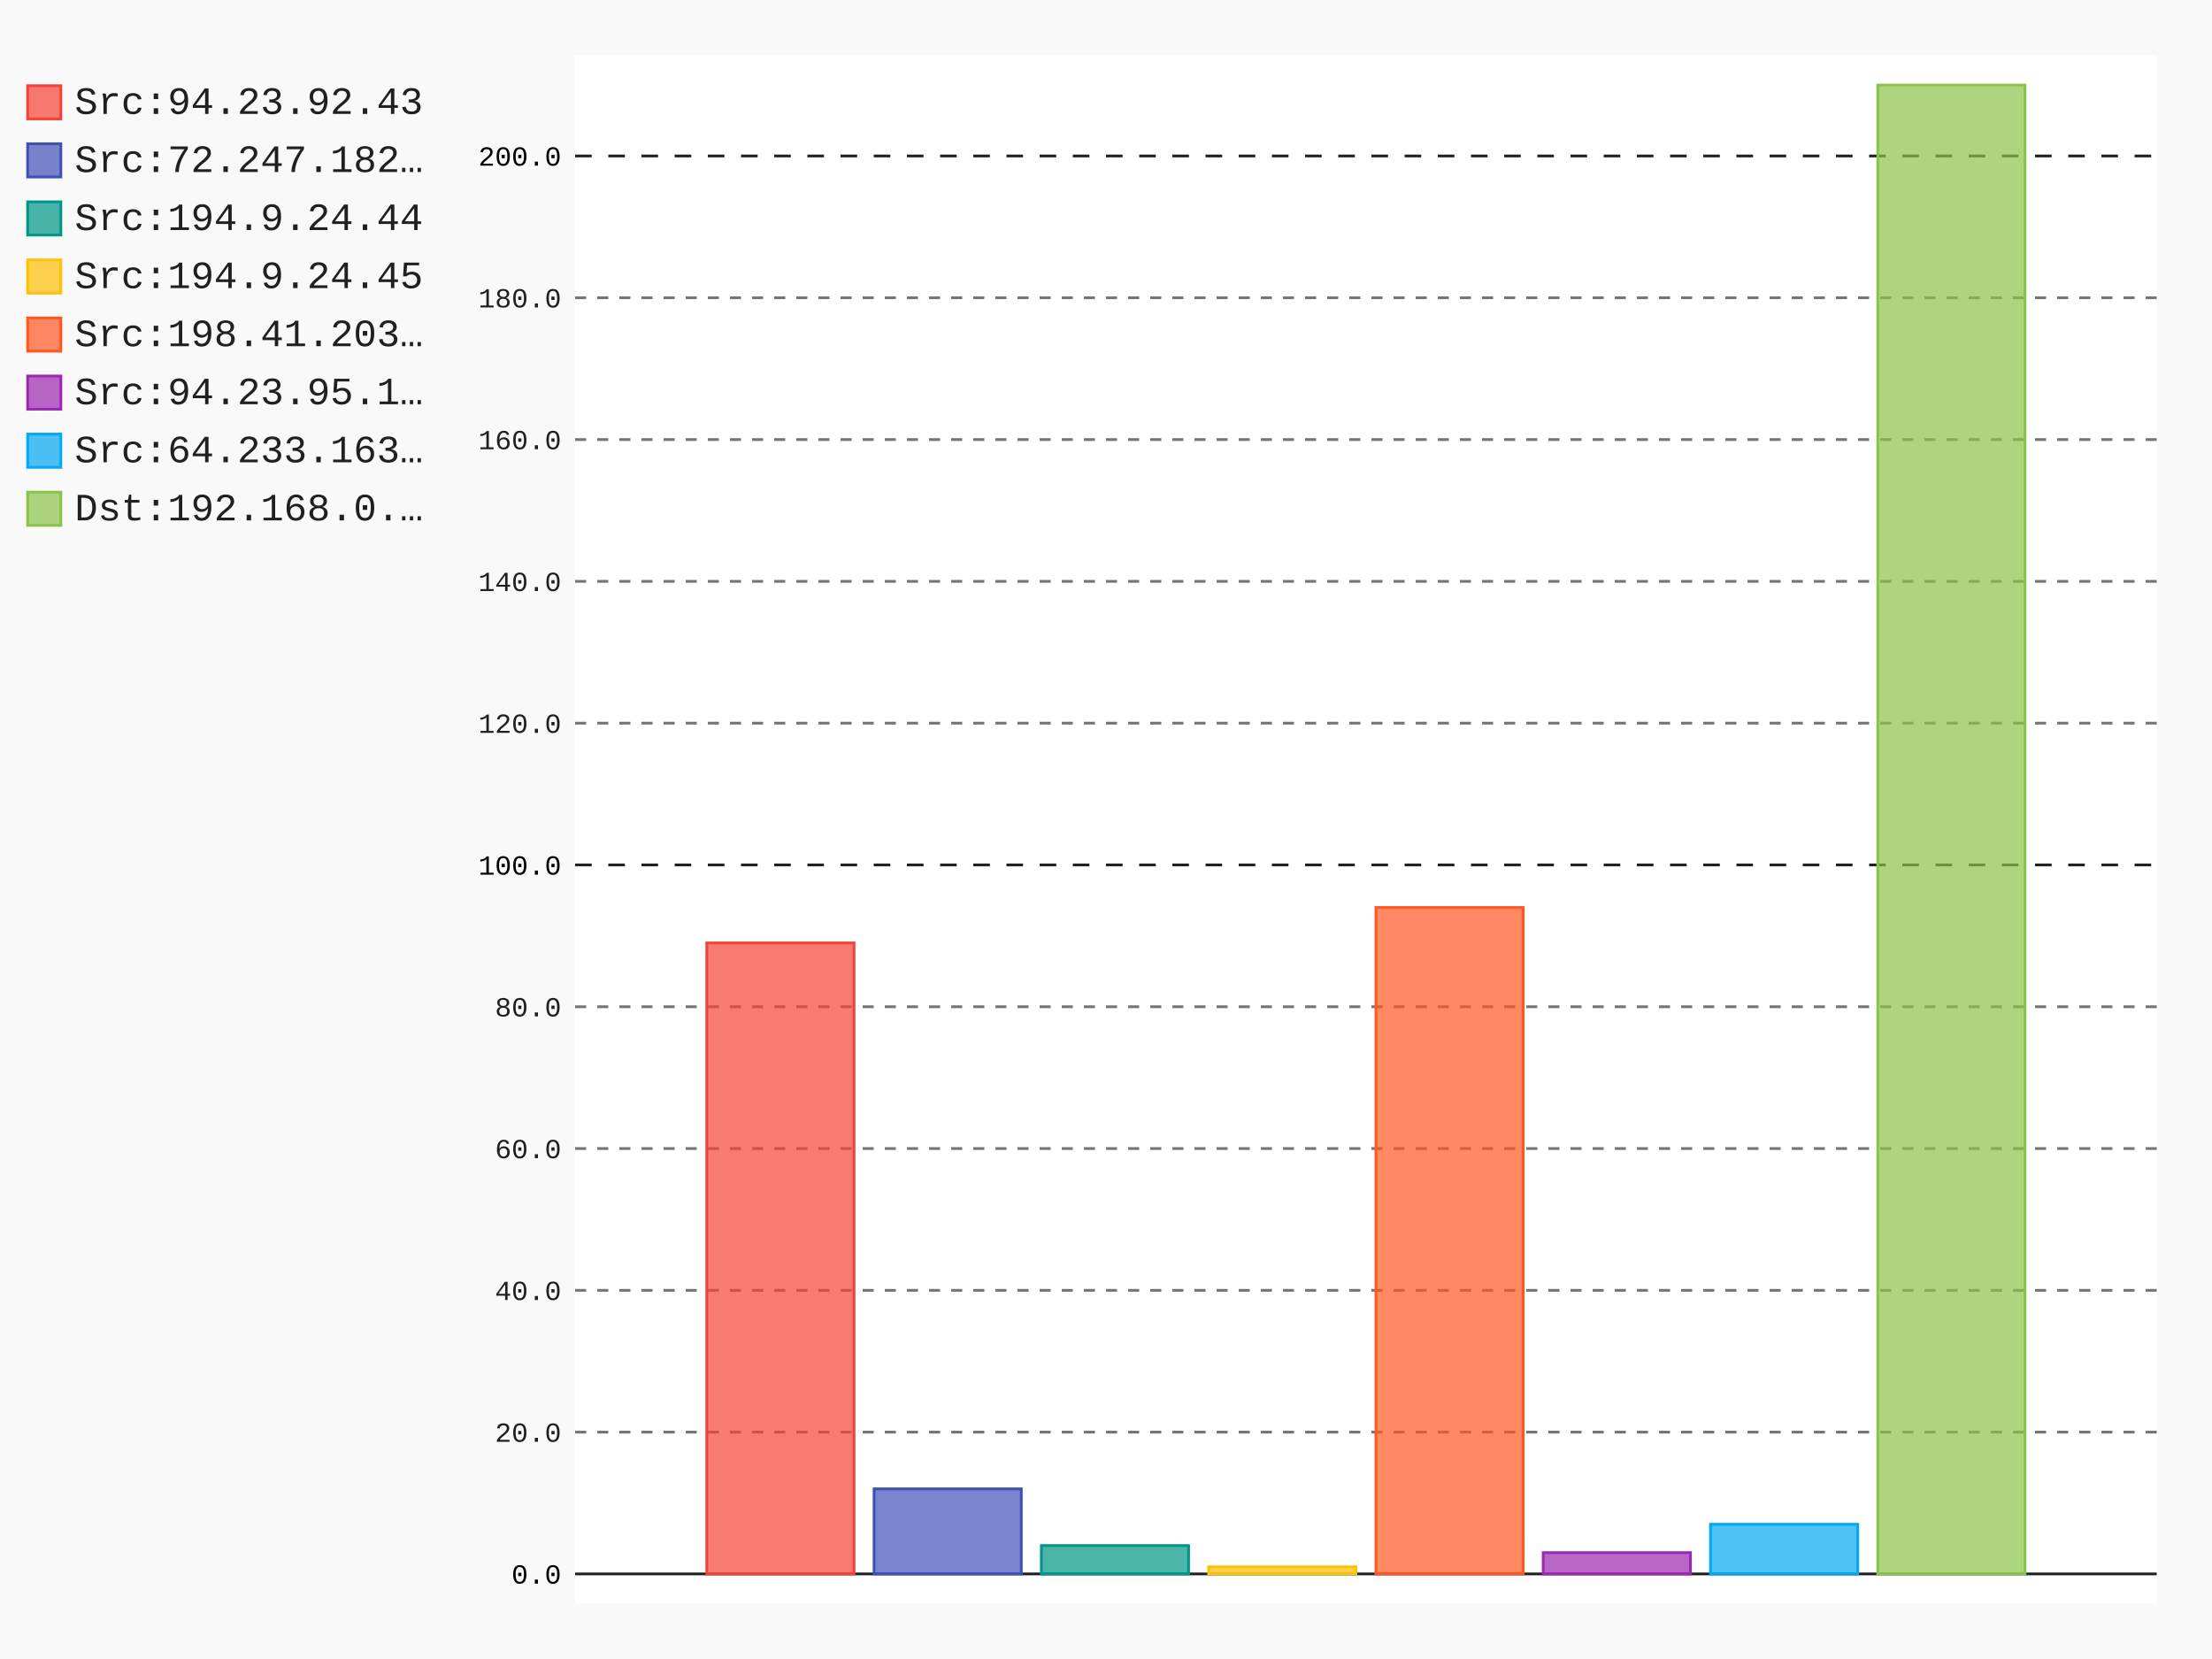
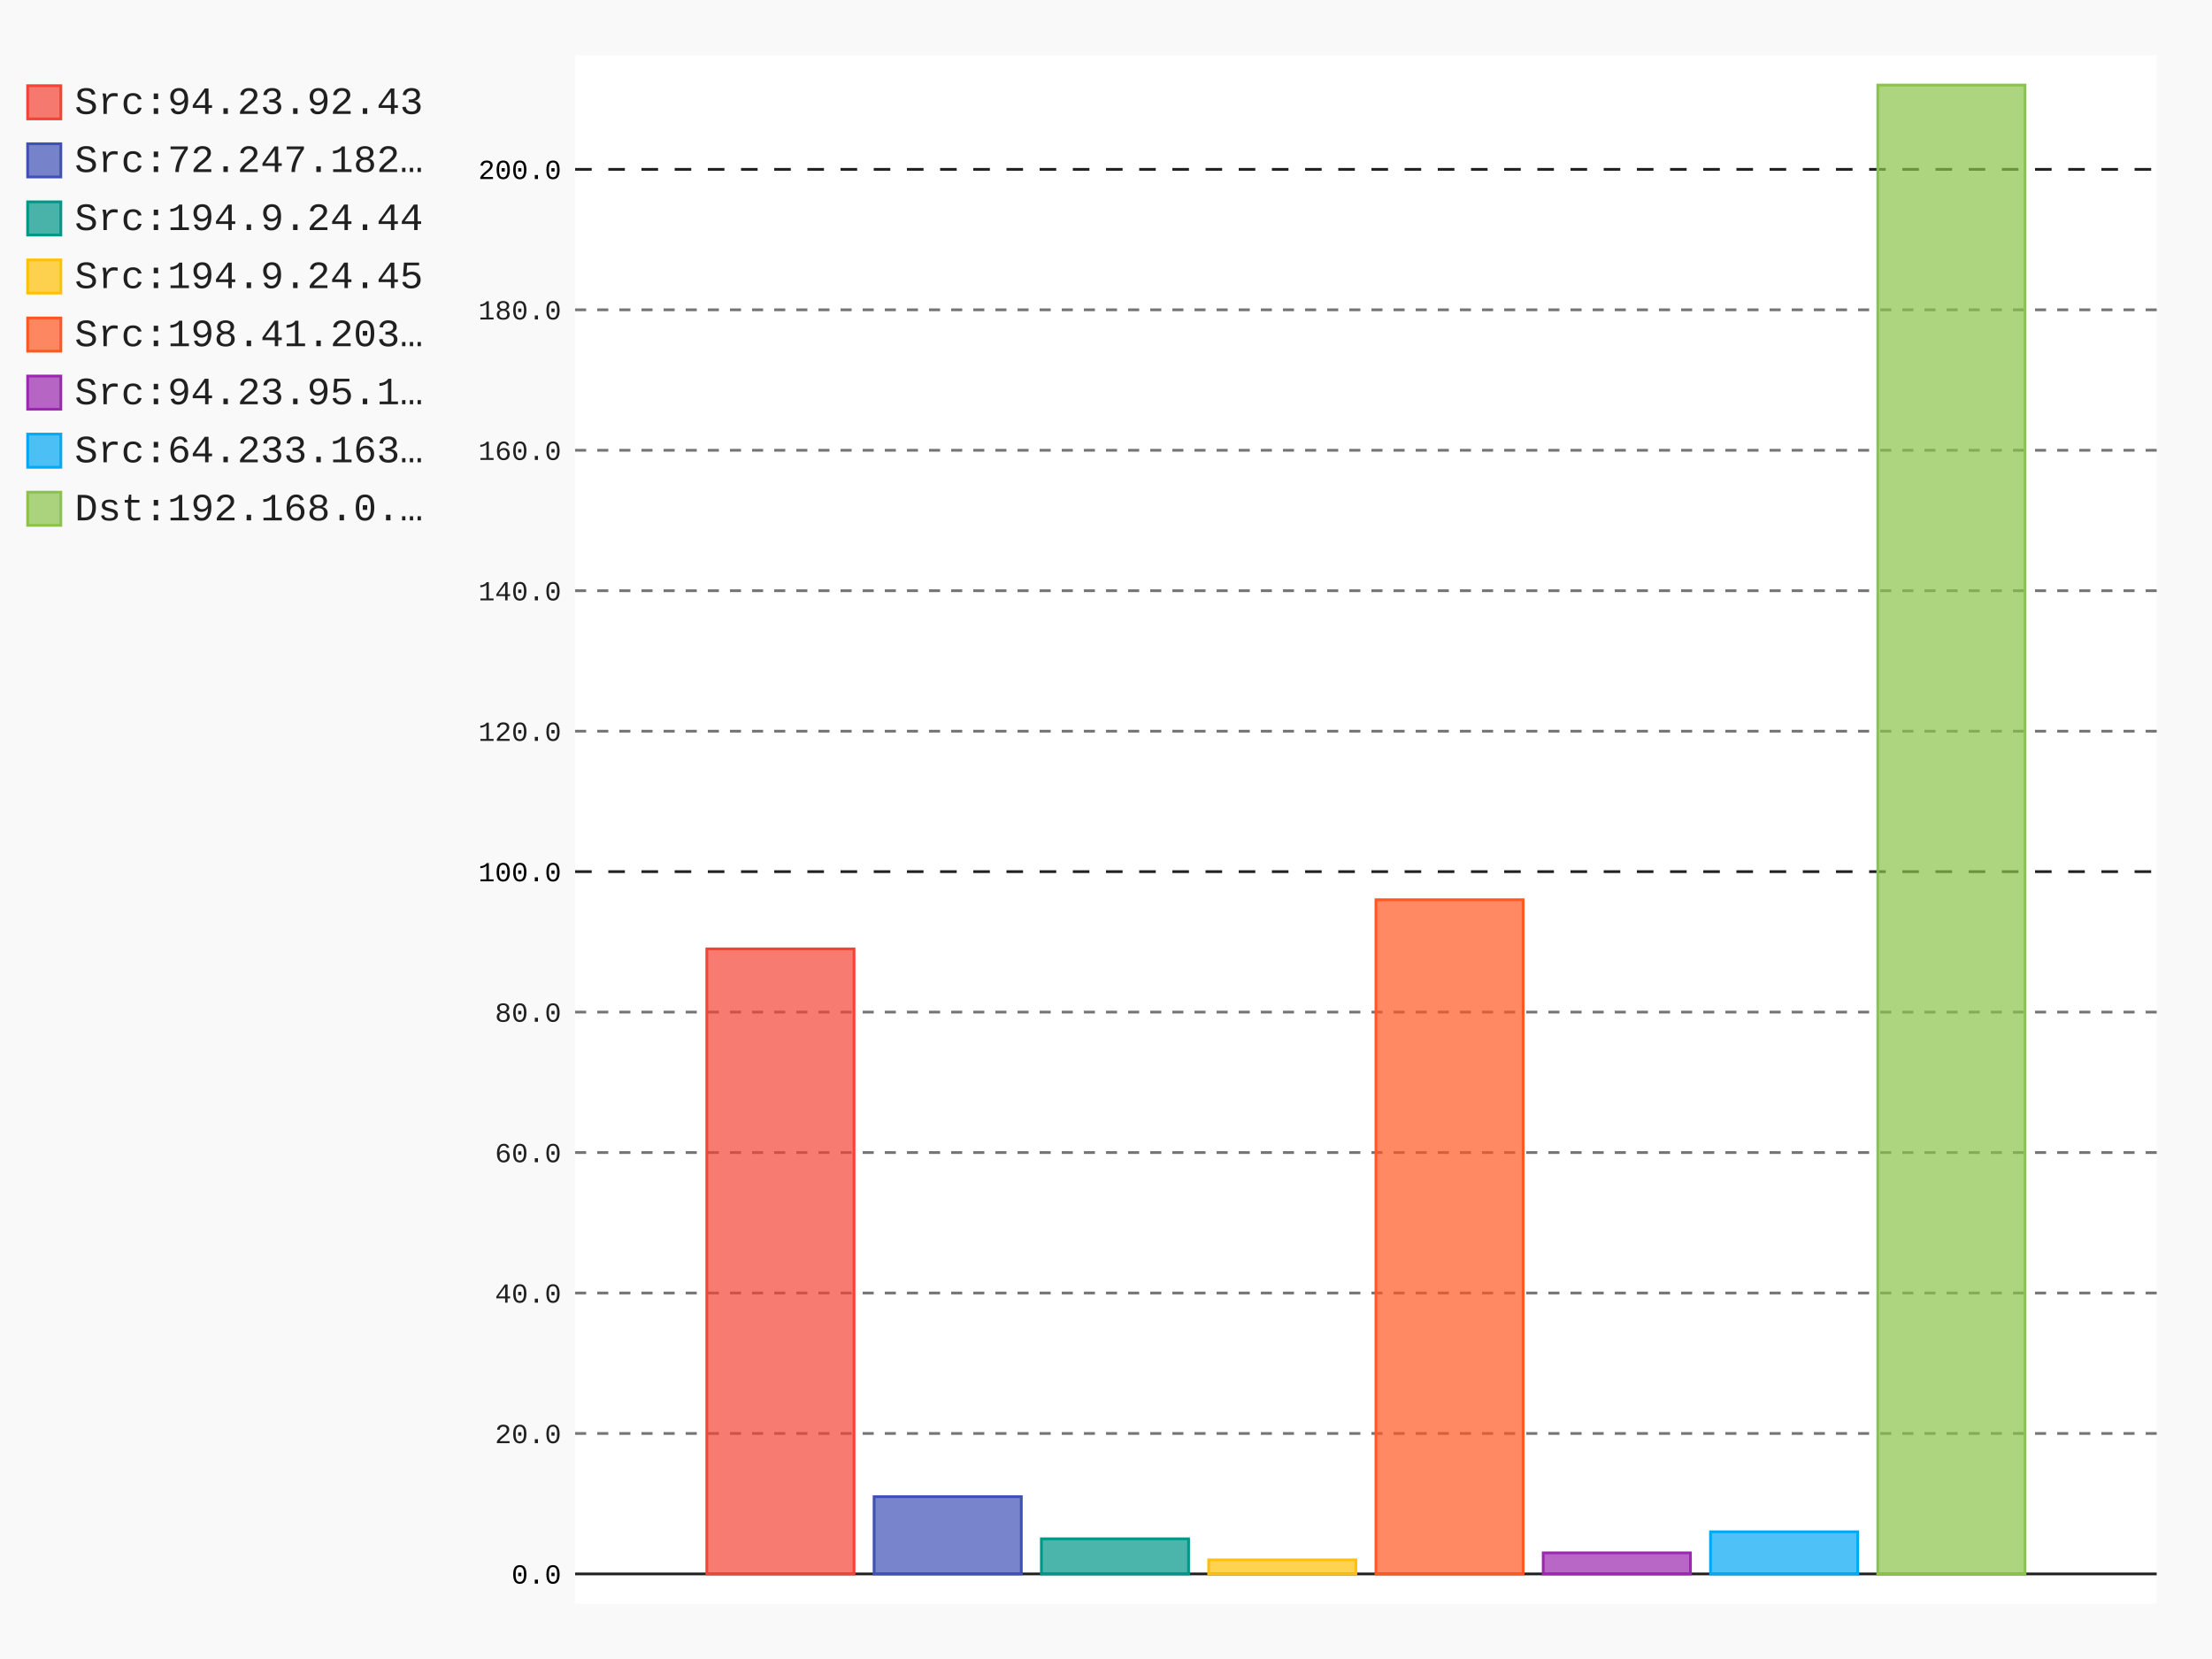
- <svg xmlns="http://www.w3.org/2000/svg" class="pygal-chart" id="chart-15924c30-e845-4694-9224-784fd136171e" viewBox="0 0 800 600">
+ <svg xmlns="http://www.w3.org/2000/svg" class="pygal-chart" id="chart-45ceec1c-c690-4c15-b308-052a7a1f8a95" viewBox="0 0 800 600">
  <defs>
-     <style type="text/css">#chart-15924c30-e845-4694-9224-784fd136171e{-webkit-user-select:none;-webkit-font-smoothing:antialiased;font-family:Consolas,"Liberation Mono",Menlo,Courier,monospace}#chart-15924c30-e845-4694-9224-784fd136171e .title{font-family:Consolas,"Liberation Mono",Menlo,Courier,monospace;font-size:16px}#chart-15924c30-e845-4694-9224-784fd136171e .legends .legend text{font-family:Consolas,"Liberation Mono",Menlo,Courier,monospace;font-size:14px}#chart-15924c30-e845-4694-9224-784fd136171e .axis text{font-family:Consolas,"Liberation Mono",Menlo,Courier,monospace;font-size:10px}#chart-15924c30-e845-4694-9224-784fd136171e .axis text.major{font-family:Consolas,"Liberation Mono",Menlo,Courier,monospace;font-size:10px}#chart-15924c30-e845-4694-9224-784fd136171e .text-overlay text.value{font-family:Consolas,"Liberation Mono",Menlo,Courier,monospace;font-size:16px}#chart-15924c30-e845-4694-9224-784fd136171e .text-overlay text.label{font-family:Consolas,"Liberation Mono",Menlo,Courier,monospace;font-size:10px}#chart-15924c30-e845-4694-9224-784fd136171e .tooltip{font-family:Consolas,"Liberation Mono",Menlo,Courier,monospace;font-size:14px}#chart-15924c30-e845-4694-9224-784fd136171e text.no_data{font-family:Consolas,"Liberation Mono",Menlo,Courier,monospace;font-size:64px}
- #chart-15924c30-e845-4694-9224-784fd136171e{background-color:rgba(249,249,249,1)}#chart-15924c30-e845-4694-9224-784fd136171e path,#chart-15924c30-e845-4694-9224-784fd136171e line,#chart-15924c30-e845-4694-9224-784fd136171e rect,#chart-15924c30-e845-4694-9224-784fd136171e circle{-webkit-transition:150ms;-moz-transition:150ms;transition:150ms}#chart-15924c30-e845-4694-9224-784fd136171e .graph &gt; .background{fill:rgba(249,249,249,1)}#chart-15924c30-e845-4694-9224-784fd136171e .plot &gt; .background{fill:rgba(255,255,255,1)}#chart-15924c30-e845-4694-9224-784fd136171e .graph{fill:rgba(0,0,0,.87)}#chart-15924c30-e845-4694-9224-784fd136171e text.no_data{fill:rgba(0,0,0,1)}#chart-15924c30-e845-4694-9224-784fd136171e .title{fill:rgba(0,0,0,1)}#chart-15924c30-e845-4694-9224-784fd136171e .legends .legend text{fill:rgba(0,0,0,.87)}#chart-15924c30-e845-4694-9224-784fd136171e .legends .legend:hover text{fill:rgba(0,0,0,1)}#chart-15924c30-e845-4694-9224-784fd136171e .axis .line{stroke:rgba(0,0,0,1)}#chart-15924c30-e845-4694-9224-784fd136171e .axis .guide.line{stroke:rgba(0,0,0,.54)}#chart-15924c30-e845-4694-9224-784fd136171e .axis .major.line{stroke:rgba(0,0,0,.87)}#chart-15924c30-e845-4694-9224-784fd136171e .axis text.major{fill:rgba(0,0,0,1)}#chart-15924c30-e845-4694-9224-784fd136171e .axis.y .guides:hover .guide.line,#chart-15924c30-e845-4694-9224-784fd136171e .line-graph .axis.x .guides:hover .guide.line,#chart-15924c30-e845-4694-9224-784fd136171e .stackedline-graph .axis.x .guides:hover .guide.line,#chart-15924c30-e845-4694-9224-784fd136171e .xy-graph .axis.x .guides:hover .guide.line{stroke:rgba(0,0,0,1)}#chart-15924c30-e845-4694-9224-784fd136171e .axis .guides:hover text{fill:rgba(0,0,0,1)}#chart-15924c30-e845-4694-9224-784fd136171e .reactive{fill-opacity:.7}#chart-15924c30-e845-4694-9224-784fd136171e .ci{stroke:rgba(0,0,0,.87)}#chart-15924c30-e845-4694-9224-784fd136171e .reactive.active,#chart-15924c30-e845-4694-9224-784fd136171e .active .reactive{fill-opacity:.8;stroke-width:4}#chart-15924c30-e845-4694-9224-784fd136171e .series text{fill:rgba(0,0,0,1)}#chart-15924c30-e845-4694-9224-784fd136171e .tooltip rect{fill:rgba(255,255,255,1);stroke:rgba(0,0,0,1);-webkit-transition:opacity 150ms;-moz-transition:opacity 150ms;transition:opacity 150ms}#chart-15924c30-e845-4694-9224-784fd136171e .tooltip .label{fill:rgba(0,0,0,.87)}#chart-15924c30-e845-4694-9224-784fd136171e .tooltip .label{fill:rgba(0,0,0,.87)}#chart-15924c30-e845-4694-9224-784fd136171e .tooltip .legend{font-size:.8em;fill:rgba(0,0,0,.54)}#chart-15924c30-e845-4694-9224-784fd136171e .tooltip .x_label{font-size:.6em;fill:rgba(0,0,0,1)}#chart-15924c30-e845-4694-9224-784fd136171e .tooltip .xlink{font-size:.5em;text-decoration:underline}#chart-15924c30-e845-4694-9224-784fd136171e .tooltip .value{font-size:1.5em}#chart-15924c30-e845-4694-9224-784fd136171e .map-element{fill:rgba(255,255,255,1);stroke:rgba(0,0,0,.54) !important}#chart-15924c30-e845-4694-9224-784fd136171e .map-element .reactive{fill-opacity:inherit}#chart-15924c30-e845-4694-9224-784fd136171e .color-0,#chart-15924c30-e845-4694-9224-784fd136171e .color-0 a:visited{stroke:#F44336;fill:#F44336}#chart-15924c30-e845-4694-9224-784fd136171e .color-1,#chart-15924c30-e845-4694-9224-784fd136171e .color-1 a:visited{stroke:#3F51B5;fill:#3F51B5}#chart-15924c30-e845-4694-9224-784fd136171e .color-2,#chart-15924c30-e845-4694-9224-784fd136171e .color-2 a:visited{stroke:#009688;fill:#009688}#chart-15924c30-e845-4694-9224-784fd136171e .color-3,#chart-15924c30-e845-4694-9224-784fd136171e .color-3 a:visited{stroke:#FFC107;fill:#FFC107}#chart-15924c30-e845-4694-9224-784fd136171e .color-4,#chart-15924c30-e845-4694-9224-784fd136171e .color-4 a:visited{stroke:#FF5722;fill:#FF5722}#chart-15924c30-e845-4694-9224-784fd136171e .color-5,#chart-15924c30-e845-4694-9224-784fd136171e .color-5 a:visited{stroke:#9C27B0;fill:#9C27B0}#chart-15924c30-e845-4694-9224-784fd136171e .color-6,#chart-15924c30-e845-4694-9224-784fd136171e .color-6 a:visited{stroke:#03A9F4;fill:#03A9F4}#chart-15924c30-e845-4694-9224-784fd136171e .color-7,#chart-15924c30-e845-4694-9224-784fd136171e .color-7 a:visited{stroke:#8BC34A;fill:#8BC34A}#chart-15924c30-e845-4694-9224-784fd136171e .text-overlay .color-0 text{fill:black}#chart-15924c30-e845-4694-9224-784fd136171e .text-overlay .color-1 text{fill:black}#chart-15924c30-e845-4694-9224-784fd136171e .text-overlay .color-2 text{fill:black}#chart-15924c30-e845-4694-9224-784fd136171e .text-overlay .color-3 text{fill:black}#chart-15924c30-e845-4694-9224-784fd136171e .text-overlay .color-4 text{fill:black}#chart-15924c30-e845-4694-9224-784fd136171e .text-overlay .color-5 text{fill:black}#chart-15924c30-e845-4694-9224-784fd136171e .text-overlay .color-6 text{fill:black}#chart-15924c30-e845-4694-9224-784fd136171e .text-overlay .color-7 text{fill:black}
- #chart-15924c30-e845-4694-9224-784fd136171e text.no_data{text-anchor:middle}#chart-15924c30-e845-4694-9224-784fd136171e .guide.line{fill:none}#chart-15924c30-e845-4694-9224-784fd136171e .centered{text-anchor:middle}#chart-15924c30-e845-4694-9224-784fd136171e .title{text-anchor:middle}#chart-15924c30-e845-4694-9224-784fd136171e .legends .legend text{fill-opacity:1}#chart-15924c30-e845-4694-9224-784fd136171e .axis.x text{text-anchor:middle}#chart-15924c30-e845-4694-9224-784fd136171e .axis.x:not(.web) text[transform]{text-anchor:start}#chart-15924c30-e845-4694-9224-784fd136171e .axis.x:not(.web) text[transform].backwards{text-anchor:end}#chart-15924c30-e845-4694-9224-784fd136171e .axis.y text{text-anchor:end}#chart-15924c30-e845-4694-9224-784fd136171e .axis.y text[transform].backwards{text-anchor:start}#chart-15924c30-e845-4694-9224-784fd136171e .axis.y2 text{text-anchor:start}#chart-15924c30-e845-4694-9224-784fd136171e .axis.y2 text[transform].backwards{text-anchor:end}#chart-15924c30-e845-4694-9224-784fd136171e .axis .guide.line{stroke-dasharray:4,4}#chart-15924c30-e845-4694-9224-784fd136171e .axis .major.guide.line{stroke-dasharray:6,6}#chart-15924c30-e845-4694-9224-784fd136171e .horizontal .axis.y .guide.line,#chart-15924c30-e845-4694-9224-784fd136171e .horizontal .axis.y2 .guide.line,#chart-15924c30-e845-4694-9224-784fd136171e .vertical .axis.x .guide.line{opacity:0}#chart-15924c30-e845-4694-9224-784fd136171e .horizontal .axis.always_show .guide.line,#chart-15924c30-e845-4694-9224-784fd136171e .vertical .axis.always_show .guide.line{opacity:1 !important}#chart-15924c30-e845-4694-9224-784fd136171e .axis.y .guides:hover .guide.line,#chart-15924c30-e845-4694-9224-784fd136171e .axis.y2 .guides:hover .guide.line,#chart-15924c30-e845-4694-9224-784fd136171e .axis.x .guides:hover .guide.line{opacity:1}#chart-15924c30-e845-4694-9224-784fd136171e .axis .guides:hover text{opacity:1}#chart-15924c30-e845-4694-9224-784fd136171e .nofill{fill:none}#chart-15924c30-e845-4694-9224-784fd136171e .subtle-fill{fill-opacity:.2}#chart-15924c30-e845-4694-9224-784fd136171e .dot{stroke-width:1px;fill-opacity:1}#chart-15924c30-e845-4694-9224-784fd136171e .dot.active{stroke-width:5px}#chart-15924c30-e845-4694-9224-784fd136171e .dot.negative{fill:transparent}#chart-15924c30-e845-4694-9224-784fd136171e text,#chart-15924c30-e845-4694-9224-784fd136171e tspan{stroke:none !important}#chart-15924c30-e845-4694-9224-784fd136171e .series text.active{opacity:1}#chart-15924c30-e845-4694-9224-784fd136171e .tooltip rect{fill-opacity:.95;stroke-width:.5}#chart-15924c30-e845-4694-9224-784fd136171e .tooltip text{fill-opacity:1}#chart-15924c30-e845-4694-9224-784fd136171e .showable{visibility:hidden}#chart-15924c30-e845-4694-9224-784fd136171e .showable.shown{visibility:visible}</style>
+     <style type="text/css">#chart-45ceec1c-c690-4c15-b308-052a7a1f8a95{-webkit-user-select:none;-webkit-font-smoothing:antialiased;font-family:Consolas,"Liberation Mono",Menlo,Courier,monospace}#chart-45ceec1c-c690-4c15-b308-052a7a1f8a95 .title{font-family:Consolas,"Liberation Mono",Menlo,Courier,monospace;font-size:16px}#chart-45ceec1c-c690-4c15-b308-052a7a1f8a95 .legends .legend text{font-family:Consolas,"Liberation Mono",Menlo,Courier,monospace;font-size:14px}#chart-45ceec1c-c690-4c15-b308-052a7a1f8a95 .axis text{font-family:Consolas,"Liberation Mono",Menlo,Courier,monospace;font-size:10px}#chart-45ceec1c-c690-4c15-b308-052a7a1f8a95 .axis text.major{font-family:Consolas,"Liberation Mono",Menlo,Courier,monospace;font-size:10px}#chart-45ceec1c-c690-4c15-b308-052a7a1f8a95 .text-overlay text.value{font-family:Consolas,"Liberation Mono",Menlo,Courier,monospace;font-size:16px}#chart-45ceec1c-c690-4c15-b308-052a7a1f8a95 .text-overlay text.label{font-family:Consolas,"Liberation Mono",Menlo,Courier,monospace;font-size:10px}#chart-45ceec1c-c690-4c15-b308-052a7a1f8a95 .tooltip{font-family:Consolas,"Liberation Mono",Menlo,Courier,monospace;font-size:14px}#chart-45ceec1c-c690-4c15-b308-052a7a1f8a95 text.no_data{font-family:Consolas,"Liberation Mono",Menlo,Courier,monospace;font-size:64px}
+ #chart-45ceec1c-c690-4c15-b308-052a7a1f8a95{background-color:rgba(249,249,249,1)}#chart-45ceec1c-c690-4c15-b308-052a7a1f8a95 path,#chart-45ceec1c-c690-4c15-b308-052a7a1f8a95 line,#chart-45ceec1c-c690-4c15-b308-052a7a1f8a95 rect,#chart-45ceec1c-c690-4c15-b308-052a7a1f8a95 circle{-webkit-transition:150ms;-moz-transition:150ms;transition:150ms}#chart-45ceec1c-c690-4c15-b308-052a7a1f8a95 .graph &gt; .background{fill:rgba(249,249,249,1)}#chart-45ceec1c-c690-4c15-b308-052a7a1f8a95 .plot &gt; .background{fill:rgba(255,255,255,1)}#chart-45ceec1c-c690-4c15-b308-052a7a1f8a95 .graph{fill:rgba(0,0,0,.87)}#chart-45ceec1c-c690-4c15-b308-052a7a1f8a95 text.no_data{fill:rgba(0,0,0,1)}#chart-45ceec1c-c690-4c15-b308-052a7a1f8a95 .title{fill:rgba(0,0,0,1)}#chart-45ceec1c-c690-4c15-b308-052a7a1f8a95 .legends .legend text{fill:rgba(0,0,0,.87)}#chart-45ceec1c-c690-4c15-b308-052a7a1f8a95 .legends .legend:hover text{fill:rgba(0,0,0,1)}#chart-45ceec1c-c690-4c15-b308-052a7a1f8a95 .axis .line{stroke:rgba(0,0,0,1)}#chart-45ceec1c-c690-4c15-b308-052a7a1f8a95 .axis .guide.line{stroke:rgba(0,0,0,.54)}#chart-45ceec1c-c690-4c15-b308-052a7a1f8a95 .axis .major.line{stroke:rgba(0,0,0,.87)}#chart-45ceec1c-c690-4c15-b308-052a7a1f8a95 .axis text.major{fill:rgba(0,0,0,1)}#chart-45ceec1c-c690-4c15-b308-052a7a1f8a95 .axis.y .guides:hover .guide.line,#chart-45ceec1c-c690-4c15-b308-052a7a1f8a95 .line-graph .axis.x .guides:hover .guide.line,#chart-45ceec1c-c690-4c15-b308-052a7a1f8a95 .stackedline-graph .axis.x .guides:hover .guide.line,#chart-45ceec1c-c690-4c15-b308-052a7a1f8a95 .xy-graph .axis.x .guides:hover .guide.line{stroke:rgba(0,0,0,1)}#chart-45ceec1c-c690-4c15-b308-052a7a1f8a95 .axis .guides:hover text{fill:rgba(0,0,0,1)}#chart-45ceec1c-c690-4c15-b308-052a7a1f8a95 .reactive{fill-opacity:.7}#chart-45ceec1c-c690-4c15-b308-052a7a1f8a95 .ci{stroke:rgba(0,0,0,.87)}#chart-45ceec1c-c690-4c15-b308-052a7a1f8a95 .reactive.active,#chart-45ceec1c-c690-4c15-b308-052a7a1f8a95 .active .reactive{fill-opacity:.8;stroke-width:4}#chart-45ceec1c-c690-4c15-b308-052a7a1f8a95 .series text{fill:rgba(0,0,0,1)}#chart-45ceec1c-c690-4c15-b308-052a7a1f8a95 .tooltip rect{fill:rgba(255,255,255,1);stroke:rgba(0,0,0,1);-webkit-transition:opacity 150ms;-moz-transition:opacity 150ms;transition:opacity 150ms}#chart-45ceec1c-c690-4c15-b308-052a7a1f8a95 .tooltip .label{fill:rgba(0,0,0,.87)}#chart-45ceec1c-c690-4c15-b308-052a7a1f8a95 .tooltip .label{fill:rgba(0,0,0,.87)}#chart-45ceec1c-c690-4c15-b308-052a7a1f8a95 .tooltip .legend{font-size:.8em;fill:rgba(0,0,0,.54)}#chart-45ceec1c-c690-4c15-b308-052a7a1f8a95 .tooltip .x_label{font-size:.6em;fill:rgba(0,0,0,1)}#chart-45ceec1c-c690-4c15-b308-052a7a1f8a95 .tooltip .xlink{font-size:.5em;text-decoration:underline}#chart-45ceec1c-c690-4c15-b308-052a7a1f8a95 .tooltip .value{font-size:1.5em}#chart-45ceec1c-c690-4c15-b308-052a7a1f8a95 .map-element{fill:rgba(255,255,255,1);stroke:rgba(0,0,0,.54) !important}#chart-45ceec1c-c690-4c15-b308-052a7a1f8a95 .map-element .reactive{fill-opacity:inherit}#chart-45ceec1c-c690-4c15-b308-052a7a1f8a95 .color-0,#chart-45ceec1c-c690-4c15-b308-052a7a1f8a95 .color-0 a:visited{stroke:#F44336;fill:#F44336}#chart-45ceec1c-c690-4c15-b308-052a7a1f8a95 .color-1,#chart-45ceec1c-c690-4c15-b308-052a7a1f8a95 .color-1 a:visited{stroke:#3F51B5;fill:#3F51B5}#chart-45ceec1c-c690-4c15-b308-052a7a1f8a95 .color-2,#chart-45ceec1c-c690-4c15-b308-052a7a1f8a95 .color-2 a:visited{stroke:#009688;fill:#009688}#chart-45ceec1c-c690-4c15-b308-052a7a1f8a95 .color-3,#chart-45ceec1c-c690-4c15-b308-052a7a1f8a95 .color-3 a:visited{stroke:#FFC107;fill:#FFC107}#chart-45ceec1c-c690-4c15-b308-052a7a1f8a95 .color-4,#chart-45ceec1c-c690-4c15-b308-052a7a1f8a95 .color-4 a:visited{stroke:#FF5722;fill:#FF5722}#chart-45ceec1c-c690-4c15-b308-052a7a1f8a95 .color-5,#chart-45ceec1c-c690-4c15-b308-052a7a1f8a95 .color-5 a:visited{stroke:#9C27B0;fill:#9C27B0}#chart-45ceec1c-c690-4c15-b308-052a7a1f8a95 .color-6,#chart-45ceec1c-c690-4c15-b308-052a7a1f8a95 .color-6 a:visited{stroke:#03A9F4;fill:#03A9F4}#chart-45ceec1c-c690-4c15-b308-052a7a1f8a95 .color-7,#chart-45ceec1c-c690-4c15-b308-052a7a1f8a95 .color-7 a:visited{stroke:#8BC34A;fill:#8BC34A}#chart-45ceec1c-c690-4c15-b308-052a7a1f8a95 .text-overlay .color-0 text{fill:black}#chart-45ceec1c-c690-4c15-b308-052a7a1f8a95 .text-overlay .color-1 text{fill:black}#chart-45ceec1c-c690-4c15-b308-052a7a1f8a95 .text-overlay .color-2 text{fill:black}#chart-45ceec1c-c690-4c15-b308-052a7a1f8a95 .text-overlay .color-3 text{fill:black}#chart-45ceec1c-c690-4c15-b308-052a7a1f8a95 .text-overlay .color-4 text{fill:black}#chart-45ceec1c-c690-4c15-b308-052a7a1f8a95 .text-overlay .color-5 text{fill:black}#chart-45ceec1c-c690-4c15-b308-052a7a1f8a95 .text-overlay .color-6 text{fill:black}#chart-45ceec1c-c690-4c15-b308-052a7a1f8a95 .text-overlay .color-7 text{fill:black}
+ #chart-45ceec1c-c690-4c15-b308-052a7a1f8a95 text.no_data{text-anchor:middle}#chart-45ceec1c-c690-4c15-b308-052a7a1f8a95 .guide.line{fill:none}#chart-45ceec1c-c690-4c15-b308-052a7a1f8a95 .centered{text-anchor:middle}#chart-45ceec1c-c690-4c15-b308-052a7a1f8a95 .title{text-anchor:middle}#chart-45ceec1c-c690-4c15-b308-052a7a1f8a95 .legends .legend text{fill-opacity:1}#chart-45ceec1c-c690-4c15-b308-052a7a1f8a95 .axis.x text{text-anchor:middle}#chart-45ceec1c-c690-4c15-b308-052a7a1f8a95 .axis.x:not(.web) text[transform]{text-anchor:start}#chart-45ceec1c-c690-4c15-b308-052a7a1f8a95 .axis.x:not(.web) text[transform].backwards{text-anchor:end}#chart-45ceec1c-c690-4c15-b308-052a7a1f8a95 .axis.y text{text-anchor:end}#chart-45ceec1c-c690-4c15-b308-052a7a1f8a95 .axis.y text[transform].backwards{text-anchor:start}#chart-45ceec1c-c690-4c15-b308-052a7a1f8a95 .axis.y2 text{text-anchor:start}#chart-45ceec1c-c690-4c15-b308-052a7a1f8a95 .axis.y2 text[transform].backwards{text-anchor:end}#chart-45ceec1c-c690-4c15-b308-052a7a1f8a95 .axis .guide.line{stroke-dasharray:4,4}#chart-45ceec1c-c690-4c15-b308-052a7a1f8a95 .axis .major.guide.line{stroke-dasharray:6,6}#chart-45ceec1c-c690-4c15-b308-052a7a1f8a95 .horizontal .axis.y .guide.line,#chart-45ceec1c-c690-4c15-b308-052a7a1f8a95 .horizontal .axis.y2 .guide.line,#chart-45ceec1c-c690-4c15-b308-052a7a1f8a95 .vertical .axis.x .guide.line{opacity:0}#chart-45ceec1c-c690-4c15-b308-052a7a1f8a95 .horizontal .axis.always_show .guide.line,#chart-45ceec1c-c690-4c15-b308-052a7a1f8a95 .vertical .axis.always_show .guide.line{opacity:1 !important}#chart-45ceec1c-c690-4c15-b308-052a7a1f8a95 .axis.y .guides:hover .guide.line,#chart-45ceec1c-c690-4c15-b308-052a7a1f8a95 .axis.y2 .guides:hover .guide.line,#chart-45ceec1c-c690-4c15-b308-052a7a1f8a95 .axis.x .guides:hover .guide.line{opacity:1}#chart-45ceec1c-c690-4c15-b308-052a7a1f8a95 .axis .guides:hover text{opacity:1}#chart-45ceec1c-c690-4c15-b308-052a7a1f8a95 .nofill{fill:none}#chart-45ceec1c-c690-4c15-b308-052a7a1f8a95 .subtle-fill{fill-opacity:.2}#chart-45ceec1c-c690-4c15-b308-052a7a1f8a95 .dot{stroke-width:1px;fill-opacity:1}#chart-45ceec1c-c690-4c15-b308-052a7a1f8a95 .dot.active{stroke-width:5px}#chart-45ceec1c-c690-4c15-b308-052a7a1f8a95 .dot.negative{fill:transparent}#chart-45ceec1c-c690-4c15-b308-052a7a1f8a95 text,#chart-45ceec1c-c690-4c15-b308-052a7a1f8a95 tspan{stroke:none !important}#chart-45ceec1c-c690-4c15-b308-052a7a1f8a95 .series text.active{opacity:1}#chart-45ceec1c-c690-4c15-b308-052a7a1f8a95 .tooltip rect{fill-opacity:.95;stroke-width:.5}#chart-45ceec1c-c690-4c15-b308-052a7a1f8a95 .tooltip text{fill-opacity:1}#chart-45ceec1c-c690-4c15-b308-052a7a1f8a95 .showable{visibility:hidden}#chart-45ceec1c-c690-4c15-b308-052a7a1f8a95 .showable.shown{visibility:visible}</style>
  </defs>
  <g class="graph bar-graph vertical">
    <rect class="background" height="600" width="800" x="0" y="0" />
    <g class="plot" transform="translate(208, 20)">
      <rect class="background" height="560" width="572.0" x="0" y="0" />
      <g class="axis y">
        <g class="guides">
          <path class="major line" d="M0 549.231 h572" />
          <text class="major" x="-5" y="552.731">0.0</text>
        </g>
        <g class="guides">
-           <path class="guide line" d="M0 497.949 h572" />
-           <text class="" x="-5" y="501.449">20.0</text>
+           <path class="guide line" d="M0 498.433 h572" />
+           <text class="" x="-5" y="501.933">20.0</text>
        </g>
        <g class="guides">
-           <path class="guide line" d="M0 446.667 h572" />
-           <text class="" x="-5" y="450.167">40.0</text>
+           <path class="guide line" d="M0 447.634 h572" />
+           <text class="" x="-5" y="451.134">40.0</text>
        </g>
        <g class="guides">
-           <path class="guide line" d="M0 395.385 h572" />
-           <text class="" x="-5" y="398.885">60.0</text>
+           <path class="guide line" d="M0 396.836 h572" />
+           <text class="" x="-5" y="400.336">60.0</text>
        </g>
        <g class="guides">
-           <path class="guide line" d="M0 344.103 h572" />
-           <text class="" x="-5" y="347.603">80.0</text>
+           <path class="guide line" d="M0 346.038 h572" />
+           <text class="" x="-5" y="349.538">80.0</text>
        </g>
        <g class="guides">
-           <path class="major guide line" d="M0 292.821 h572" />
-           <text class="major" x="-5" y="296.321">100.0</text>
+           <path class="major guide line" d="M0 295.239 h572" />
+           <text class="major" x="-5" y="298.739">100.0</text>
        </g>
        <g class="guides">
-           <path class="guide line" d="M0 241.538 h572" />
-           <text class="" x="-5" y="245.038">120.0</text>
+           <path class="guide line" d="M0 244.441 h572" />
+           <text class="" x="-5" y="247.941">120.0</text>
        </g>
        <g class="guides">
-           <path class="guide line" d="M0 190.256 h572" />
-           <text class="" x="-5" y="193.756">140.0</text>
+           <path class="guide line" d="M0 193.643 h572" />
+           <text class="" x="-5" y="197.143">140.0</text>
        </g>
        <g class="guides">
-           <path class="guide line" d="M0 138.974 h572" />
-           <text class="" x="-5" y="142.474">160.0</text>
+           <path class="guide line" d="M0 142.845 h572" />
+           <text class="" x="-5" y="146.345">160.0</text>
        </g>
        <g class="guides">
-           <path class="guide line" d="M0 87.692 h572" />
-           <text class="" x="-5" y="91.192">180.0</text>
+           <path class="guide line" d="M0 92.046 h572" />
+           <text class="" x="-5" y="95.546">180.0</text>
        </g>
        <g class="guides">
-           <path class="major guide line" d="M0 36.41 h572" />
-           <text class="major" x="-5" y="39.91">200.0</text>
+           <path class="major guide line" d="M0 41.248 h572" />
+           <text class="major" x="-5" y="44.748">200.0</text>
        </g>
      </g>
      <g class="series serie-0 color-0">
        <g class="bars">
          <g class="bar">
-             <rect class="rect reactive tooltip-trigger" height="228.205" rx="0" ry="0" width="53.24" x="47.63" y="321.026" />
+             <rect class="rect reactive tooltip-trigger" height="226.052" rx="0" ry="0" width="53.24" x="47.63" y="323.179" />
          </g>
        </g>
      </g>
      <g class="series serie-1 color-1">
        <g class="bars">
          <g class="bar">
-             <rect class="rect reactive tooltip-trigger" height="30.769" rx="0" ry="0" width="53.24" x="108.13" y="518.462" />
+             <rect class="rect reactive tooltip-trigger" height="27.939" rx="0" ry="0" width="53.24" x="108.13" y="521.292" />
          </g>
        </g>
      </g>
      <g class="series serie-2 color-2">
        <g class="bars">
          <g class="bar">
-             <rect class="rect reactive tooltip-trigger" height="10.256" rx="0" ry="0" width="53.24" x="168.63" y="538.974" />
+             <rect class="rect reactive tooltip-trigger" height="12.7" rx="0" ry="0" width="53.24" x="168.63" y="536.531" />
          </g>
        </g>
      </g>
      <g class="series serie-3 color-3">
        <g class="bars">
          <g class="bar">
-             <rect class="rect reactive tooltip-trigger" height="2.564" rx="0" ry="0" width="53.24" x="229.13" y="546.667" />
+             <rect class="rect reactive tooltip-trigger" height="5.08" rx="0" ry="0" width="53.24" x="229.13" y="544.151" />
          </g>
        </g>
      </g>
      <g class="series serie-4 color-4">
        <g class="bars">
          <g class="bar">
-             <rect class="rect reactive tooltip-trigger" height="241.026" rx="0" ry="0" width="53.24" x="289.63" y="308.205" />
+             <rect class="rect reactive tooltip-trigger" height="243.832" rx="0" ry="0" width="53.24" x="289.63" y="305.399" />
          </g>
        </g>
      </g>
      <g class="series serie-5 color-5">
        <g class="bars">
          <g class="bar">
-             <rect class="rect reactive tooltip-trigger" height="7.692" rx="0" ry="0" width="53.24" x="350.13" y="541.538" />
+             <rect class="rect reactive tooltip-trigger" height="7.62" rx="0" ry="0" width="53.24" x="350.13" y="541.611" />
          </g>
        </g>
      </g>
      <g class="series serie-6 color-6">
        <g class="bars">
          <g class="bar">
-             <rect class="rect reactive tooltip-trigger" height="17.949" rx="0" ry="0" width="53.24" x="410.63" y="531.282" />
+             <rect class="rect reactive tooltip-trigger" height="15.239" rx="0" ry="0" width="53.24" x="410.63" y="533.991" />
          </g>
        </g>
      </g>
      <g class="series serie-7 color-7">
        <g class="bars">
          <g class="bar">
            <rect class="rect reactive tooltip-trigger" height="538.462" rx="0" ry="0" width="53.24" x="471.13" y="10.769" />
          </g>
        </g>
      </g>
    </g>
    <g class="titles" />
    <g class="plot overlay" transform="translate(208, 20)">
      <g class="series serie-0 color-0" />
      <g class="series serie-1 color-1" />
      <g class="series serie-2 color-2" />
      <g class="series serie-3 color-3" />
      <g class="series serie-4 color-4" />
      <g class="series serie-5 color-5" />
      <g class="series serie-6 color-6" />
      <g class="series serie-7 color-7" />
    </g>
    <g class="plot text-overlay" transform="translate(208, 20)">
      <g class="series serie-0 color-0" />
      <g class="series serie-1 color-1" />
      <g class="series serie-2 color-2" />
      <g class="series serie-3 color-3" />
      <g class="series serie-4 color-4" />
      <g class="series serie-5 color-5" />
      <g class="series serie-6 color-6" />
      <g class="series serie-7 color-7" />
    </g>
    <g class="plot tooltip-overlay" transform="translate(208, 20)">
      <g class="tooltip" style="opacity: 0" transform="translate(0 0)">
        <rect class="tooltip-box" height="0" rx="0" ry="0" width="0" />
        <g class="text" />
      </g>
    </g>
    <g class="legends" transform="translate(10, 30)">
      <g class="legend reactive activate-serie" id="activate-serie-0">
        <rect class="color-0 reactive" height="12" width="12" x="0.0" y="1.0" />
        <text x="17.0" y="11.2">Src:94.23.92.43</text>
      </g>
      <g class="legend reactive activate-serie" id="activate-serie-1">
        <rect class="color-1 reactive" height="12" width="12" x="0.0" y="22.0" />
        <text x="17.0" y="32.2">Src:72.247.182…</text>
      </g>
      <g class="legend reactive activate-serie" id="activate-serie-2">
        <rect class="color-2 reactive" height="12" width="12" x="0.0" y="43.0" />
        <text x="17.0" y="53.2">Src:194.9.24.44</text>
      </g>
      <g class="legend reactive activate-serie" id="activate-serie-3">
        <rect class="color-3 reactive" height="12" width="12" x="0.0" y="64.0" />
        <text x="17.0" y="74.2">Src:194.9.24.45</text>
      </g>
      <g class="legend reactive activate-serie" id="activate-serie-4">
        <rect class="color-4 reactive" height="12" width="12" x="0.0" y="85.0" />
        <text x="17.0" y="95.2">Src:198.41.203…</text>
      </g>
      <g class="legend reactive activate-serie" id="activate-serie-5">
        <rect class="color-5 reactive" height="12" width="12" x="0.0" y="106.0" />
        <text x="17.0" y="116.2">Src:94.23.95.1…</text>
      </g>
      <g class="legend reactive activate-serie" id="activate-serie-6">
        <rect class="color-6 reactive" height="12" width="12" x="0.0" y="127.0" />
        <text x="17.0" y="137.2">Src:64.233.163…</text>
      </g>
      <g class="legend reactive activate-serie" id="activate-serie-7">
        <rect class="color-7 reactive" height="12" width="12" x="0.0" y="148.0" />
        <text x="17.0" y="158.2">Dst:192.168.0.…</text>
      </g>
    </g>
    <g class="legends" transform="translate(790, 30)" />
  </g>
</svg>
